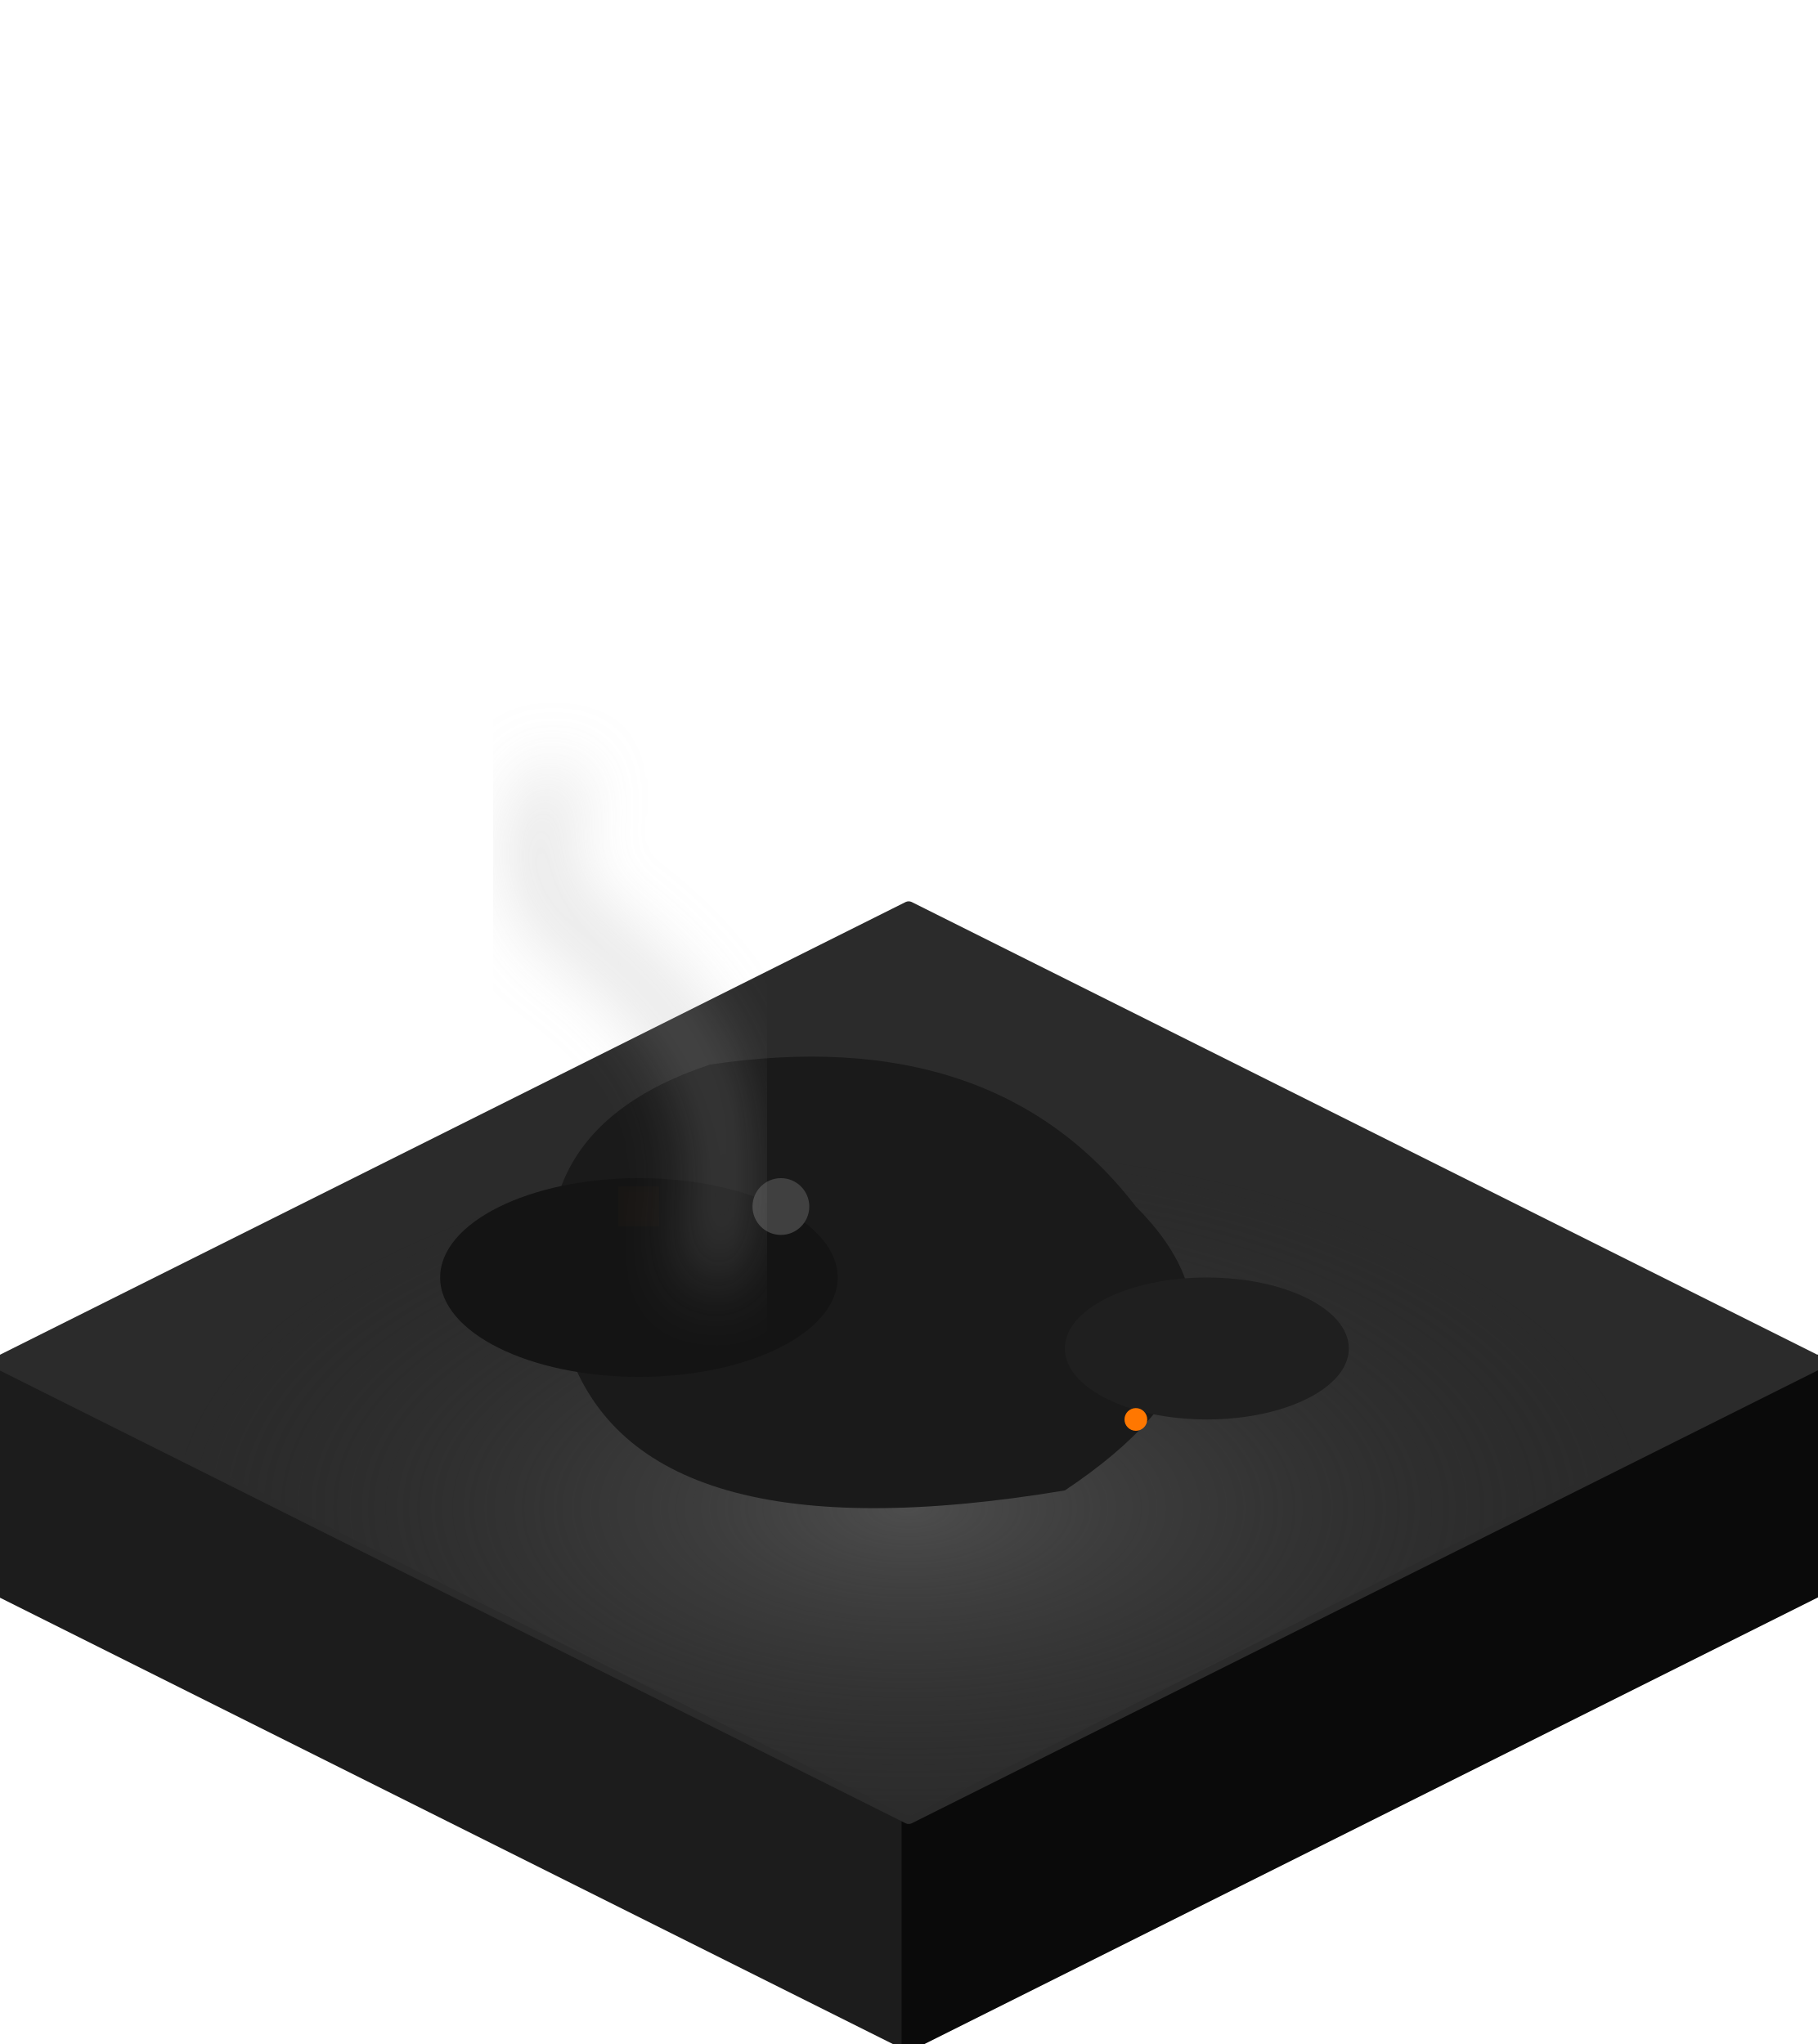
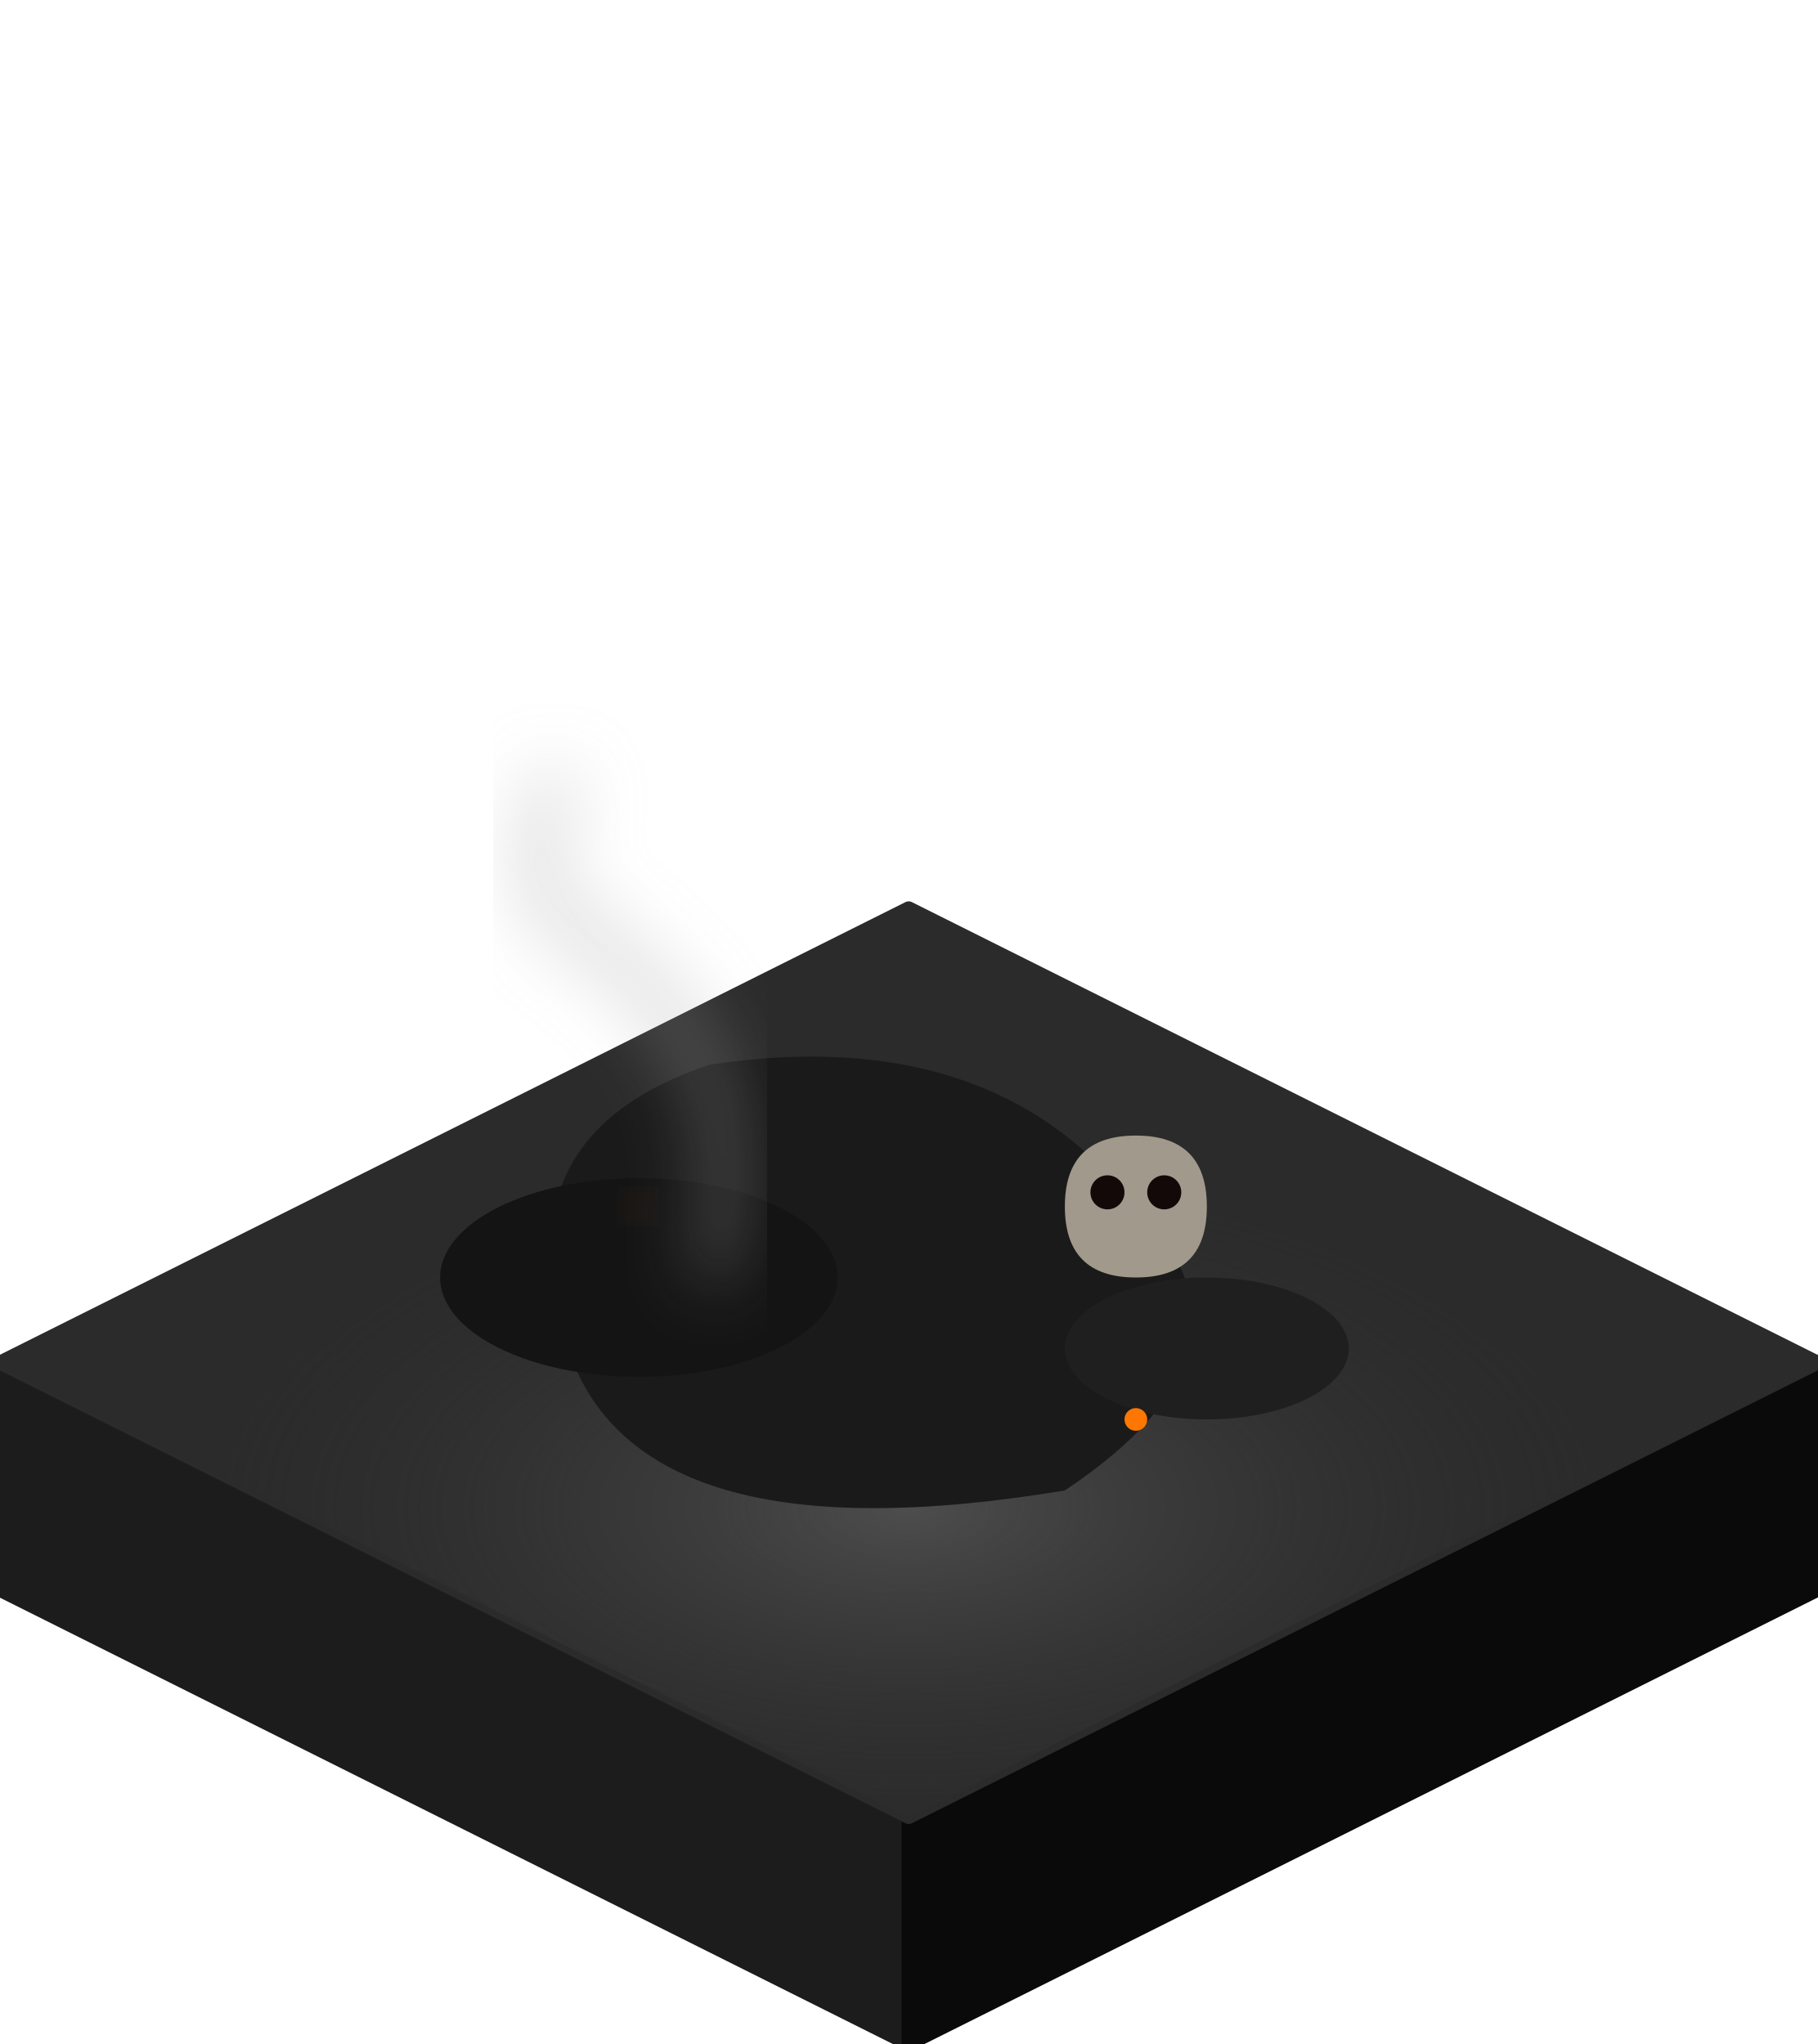
<svg xmlns="http://www.w3.org/2000/svg" viewBox="0 0 128 144">
  <defs>
-     <filter id="smoke-blur" x="-20%" y="-20%" width="140%" height="140%">
+     <filter id="a" x="-20%" y="-20%" width="140%" height="140%">
      <feGaussianBlur stdDeviation="2.5" />
    </filter>
-     <radialGradient id="bog-center" cx="50%" cy="66%" r="40%">
-       <stop offset="0%" stop-color="#4d4d4d" />
-       <stop offset="100%" stop-color="#2b2b2b" stop-opacity="0" />
+     <radialGradient id="b" cy="66%" r="40%">
+       <stop stop-color="#4d4d4d" offset="0" />
+       <stop stop-color="#2b2b2b" stop-opacity="0" offset="1" />
    </radialGradient>
  </defs>
-   <polygon points="0,96 64,128 64,144 0,112" fill="#1c1c1c" stroke="#1c1c1c" stroke-width="1" />
-   <polygon points="64,128 128,96 128,112 64,144" fill="#0a0a0a" stroke="#0a0a0a" stroke-width="1" />
-   <polygon points="64,64 128,96 64,128 0,96" fill="#2b2b2b" stroke="#2b2b2b" stroke-width="1" stroke-linejoin="round" />
-   <polygon points="64,64 128,96 64,128 0,96" fill="url(#bog-center)" />
-   <path d="M 50,75 Q 70,72 80,85 Q 90,95 75,105 Q 45,110 40,95 Q 35,80 50,75" fill="#1a1a1a" />
+   <polygon points="0 96 64 128 64 144 0 112" fill="#1c1c1c" stroke="#1c1c1c" />
+   <polygon points="64 128 128 96 128 112 64 144" fill="#0a0a0a" stroke="#0a0a0a" />
+   <polygon points="64 64 128 96 64 128 0 96" fill="#2b2b2b" stroke="#2b2b2b" stroke-linejoin="round" />
+   <polygon points="64 64 128 96 64 128 0 96" fill="url(#b)" />
+   <path d="m50 75q20-3 30 10 10 10-5 20-30 5-35-10t10-20" fill="#1a1a1a" />
  <ellipse cx="45" cy="90" rx="14" ry="7" fill="#141414" />
  <ellipse cx="85" cy="95" rx="10" ry="5" fill="#1f1f1f" />
-   <circle cx="55" cy="85" r="2" fill="#404040" />
-   <circle cx="45" cy="85" r="1" fill="#ff5500" filter="url(#smoke-blur)" />
-   <circle cx="80" cy="100" r="0.8" fill="#ff7700" />
-   <path d="M 50,90 Q 55,75 40,65 Q 35,60 40,55" fill="none" stroke="#a3a3a3" stroke-width="3" opacity="0.4" filter="url(#smoke-blur)" />
+   <path d="m75 85q0-5 5-5t5 5-5 5-5-5" fill="#a1998b" />
+   <circle cx="78" cy="84" r="1.2" fill="#140909" />
+   <circle cx="82" cy="84" r="1.2" fill="#140909" />
+   <circle cx="45" cy="85" r="1" fill="#f50" filter="url(#a)">
+     <animate attributeName="cy" dur="4s" repeatCount="indefinite" values="85; 75; 85" />
+     <animate attributeName="opacity" dur="2s" repeatCount="indefinite" values="1; 0.2; 1" />
+   </circle>
+   <circle cx="80" cy="100" r=".8" fill="#f70">
+     <animate attributeName="cy" dur="5s" repeatCount="indefinite" values="100; 88; 100" />
+   </circle>
+   <path d="m50 90q5-15-10-25-5-5 0-10" fill="none" filter="url(#a)" opacity=".4" stroke="#a3a3a3" stroke-width="3" />
</svg>
